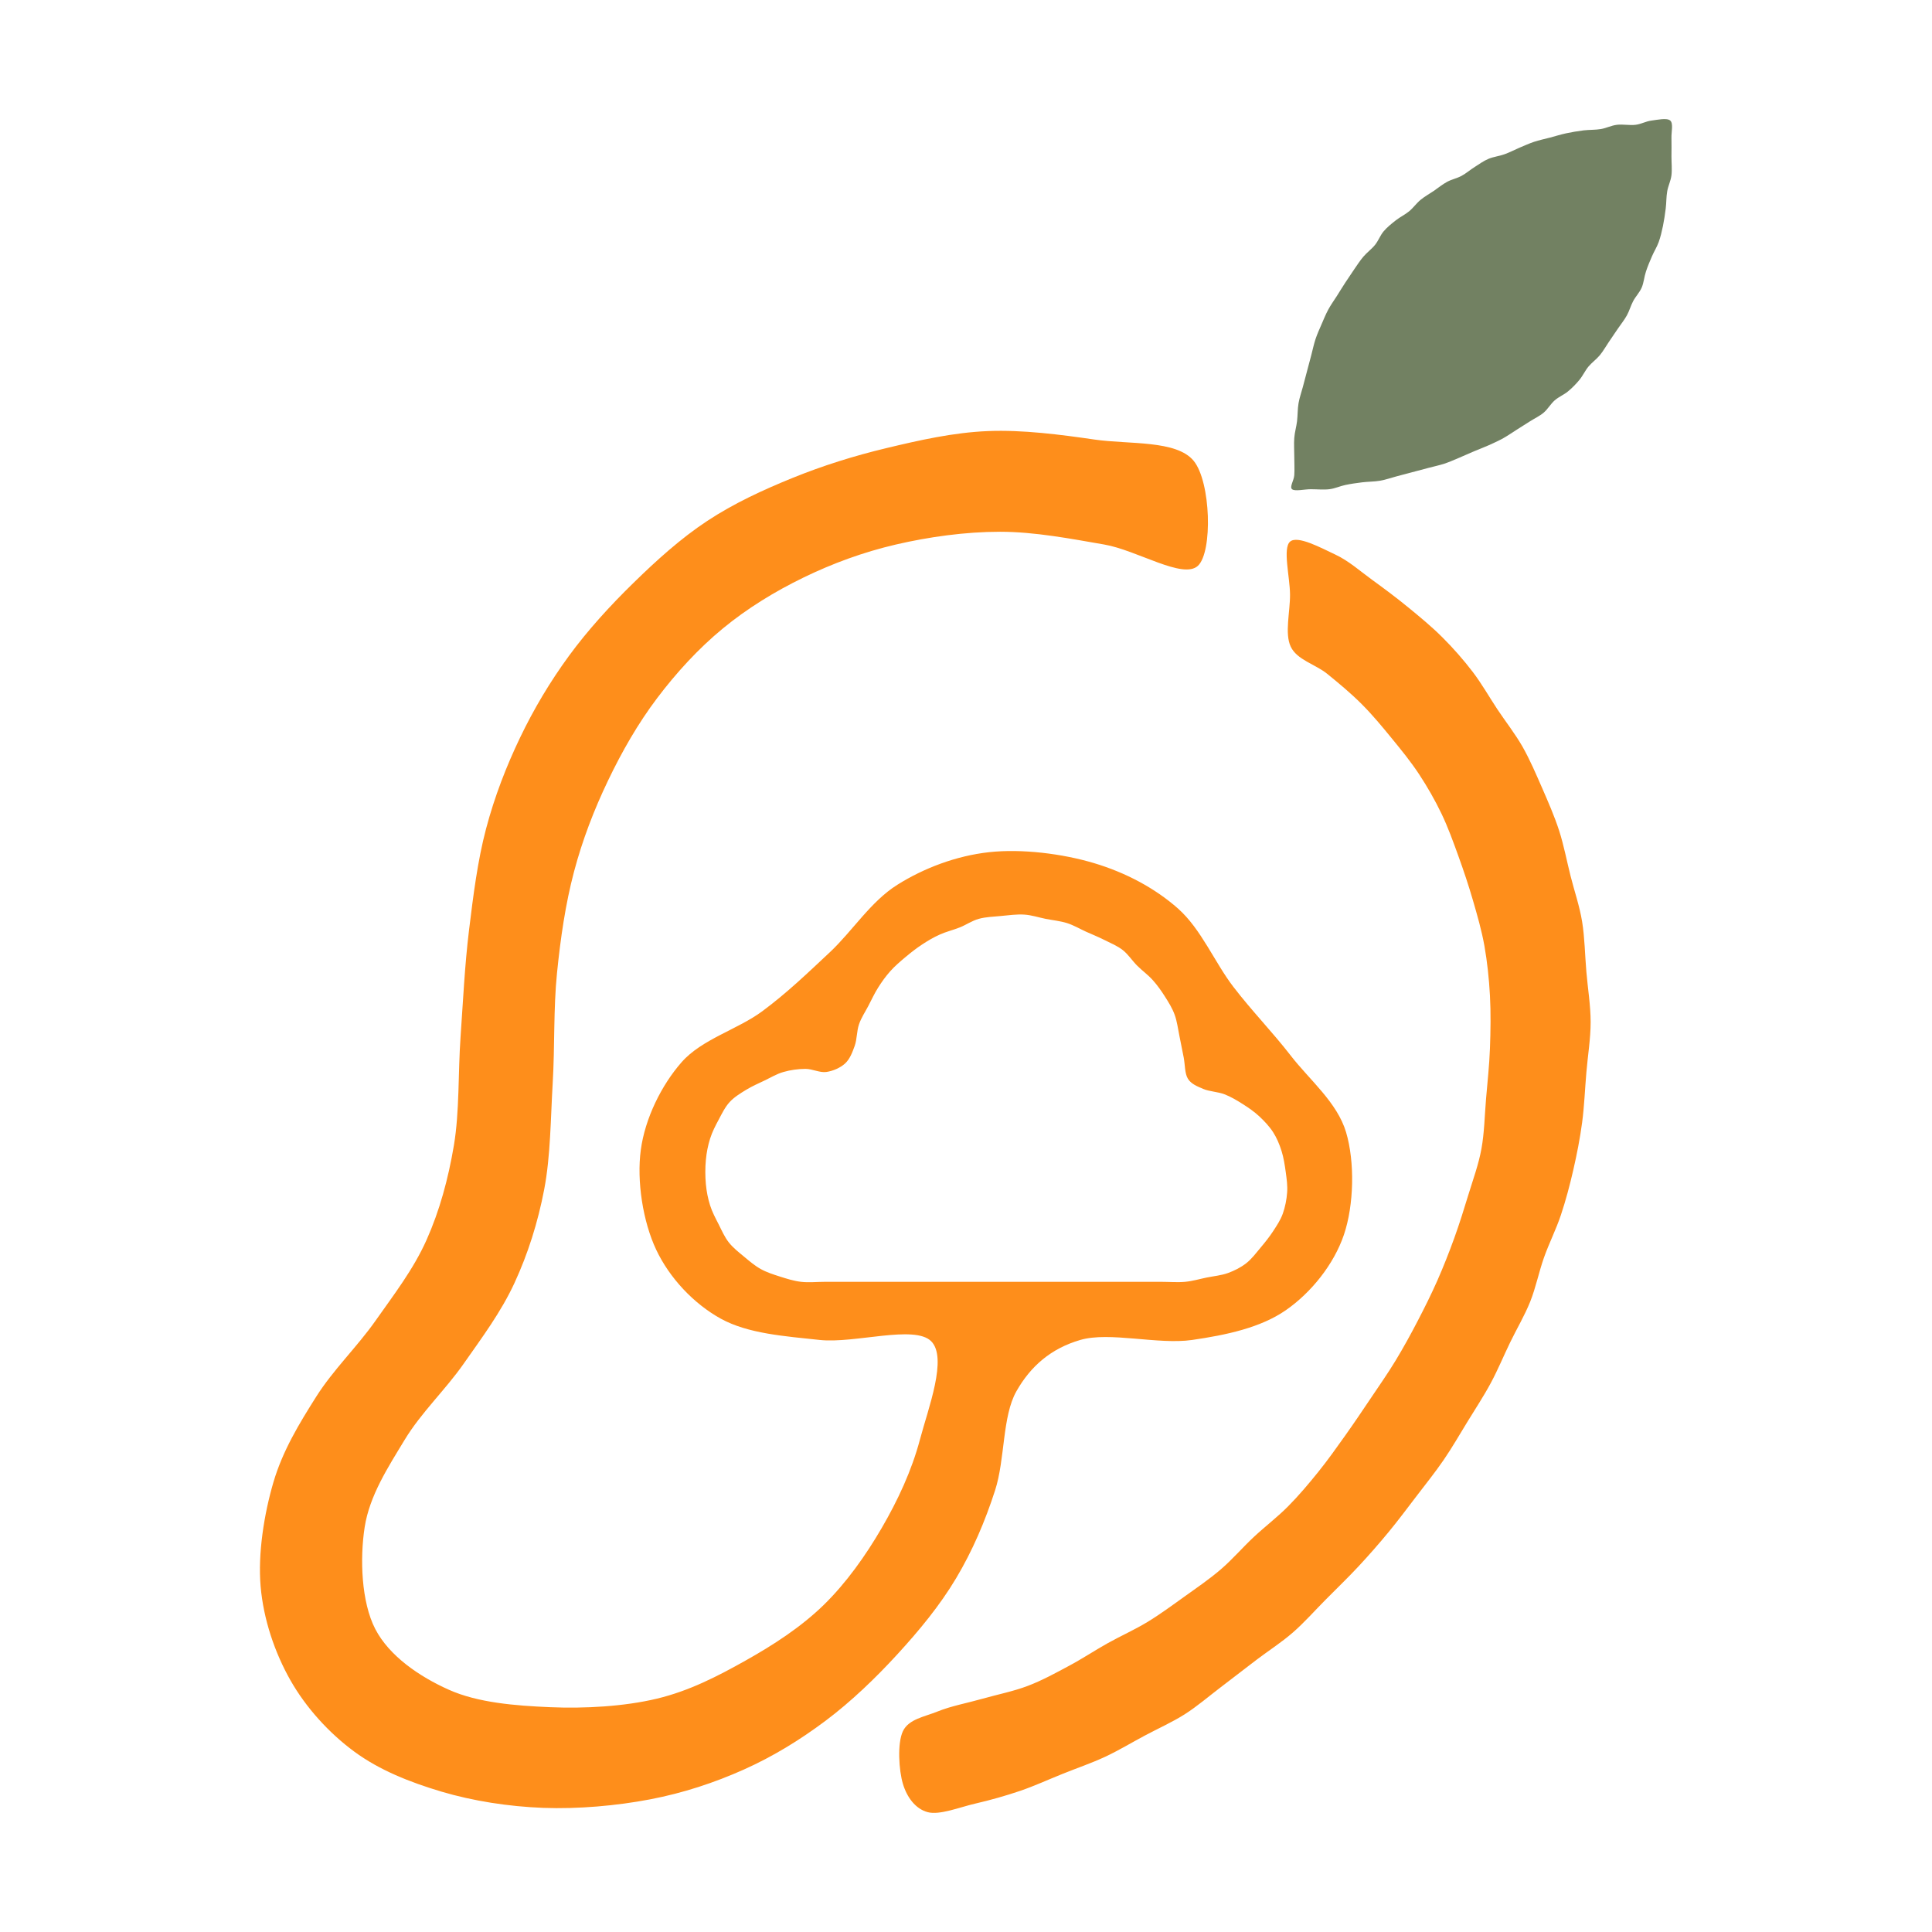
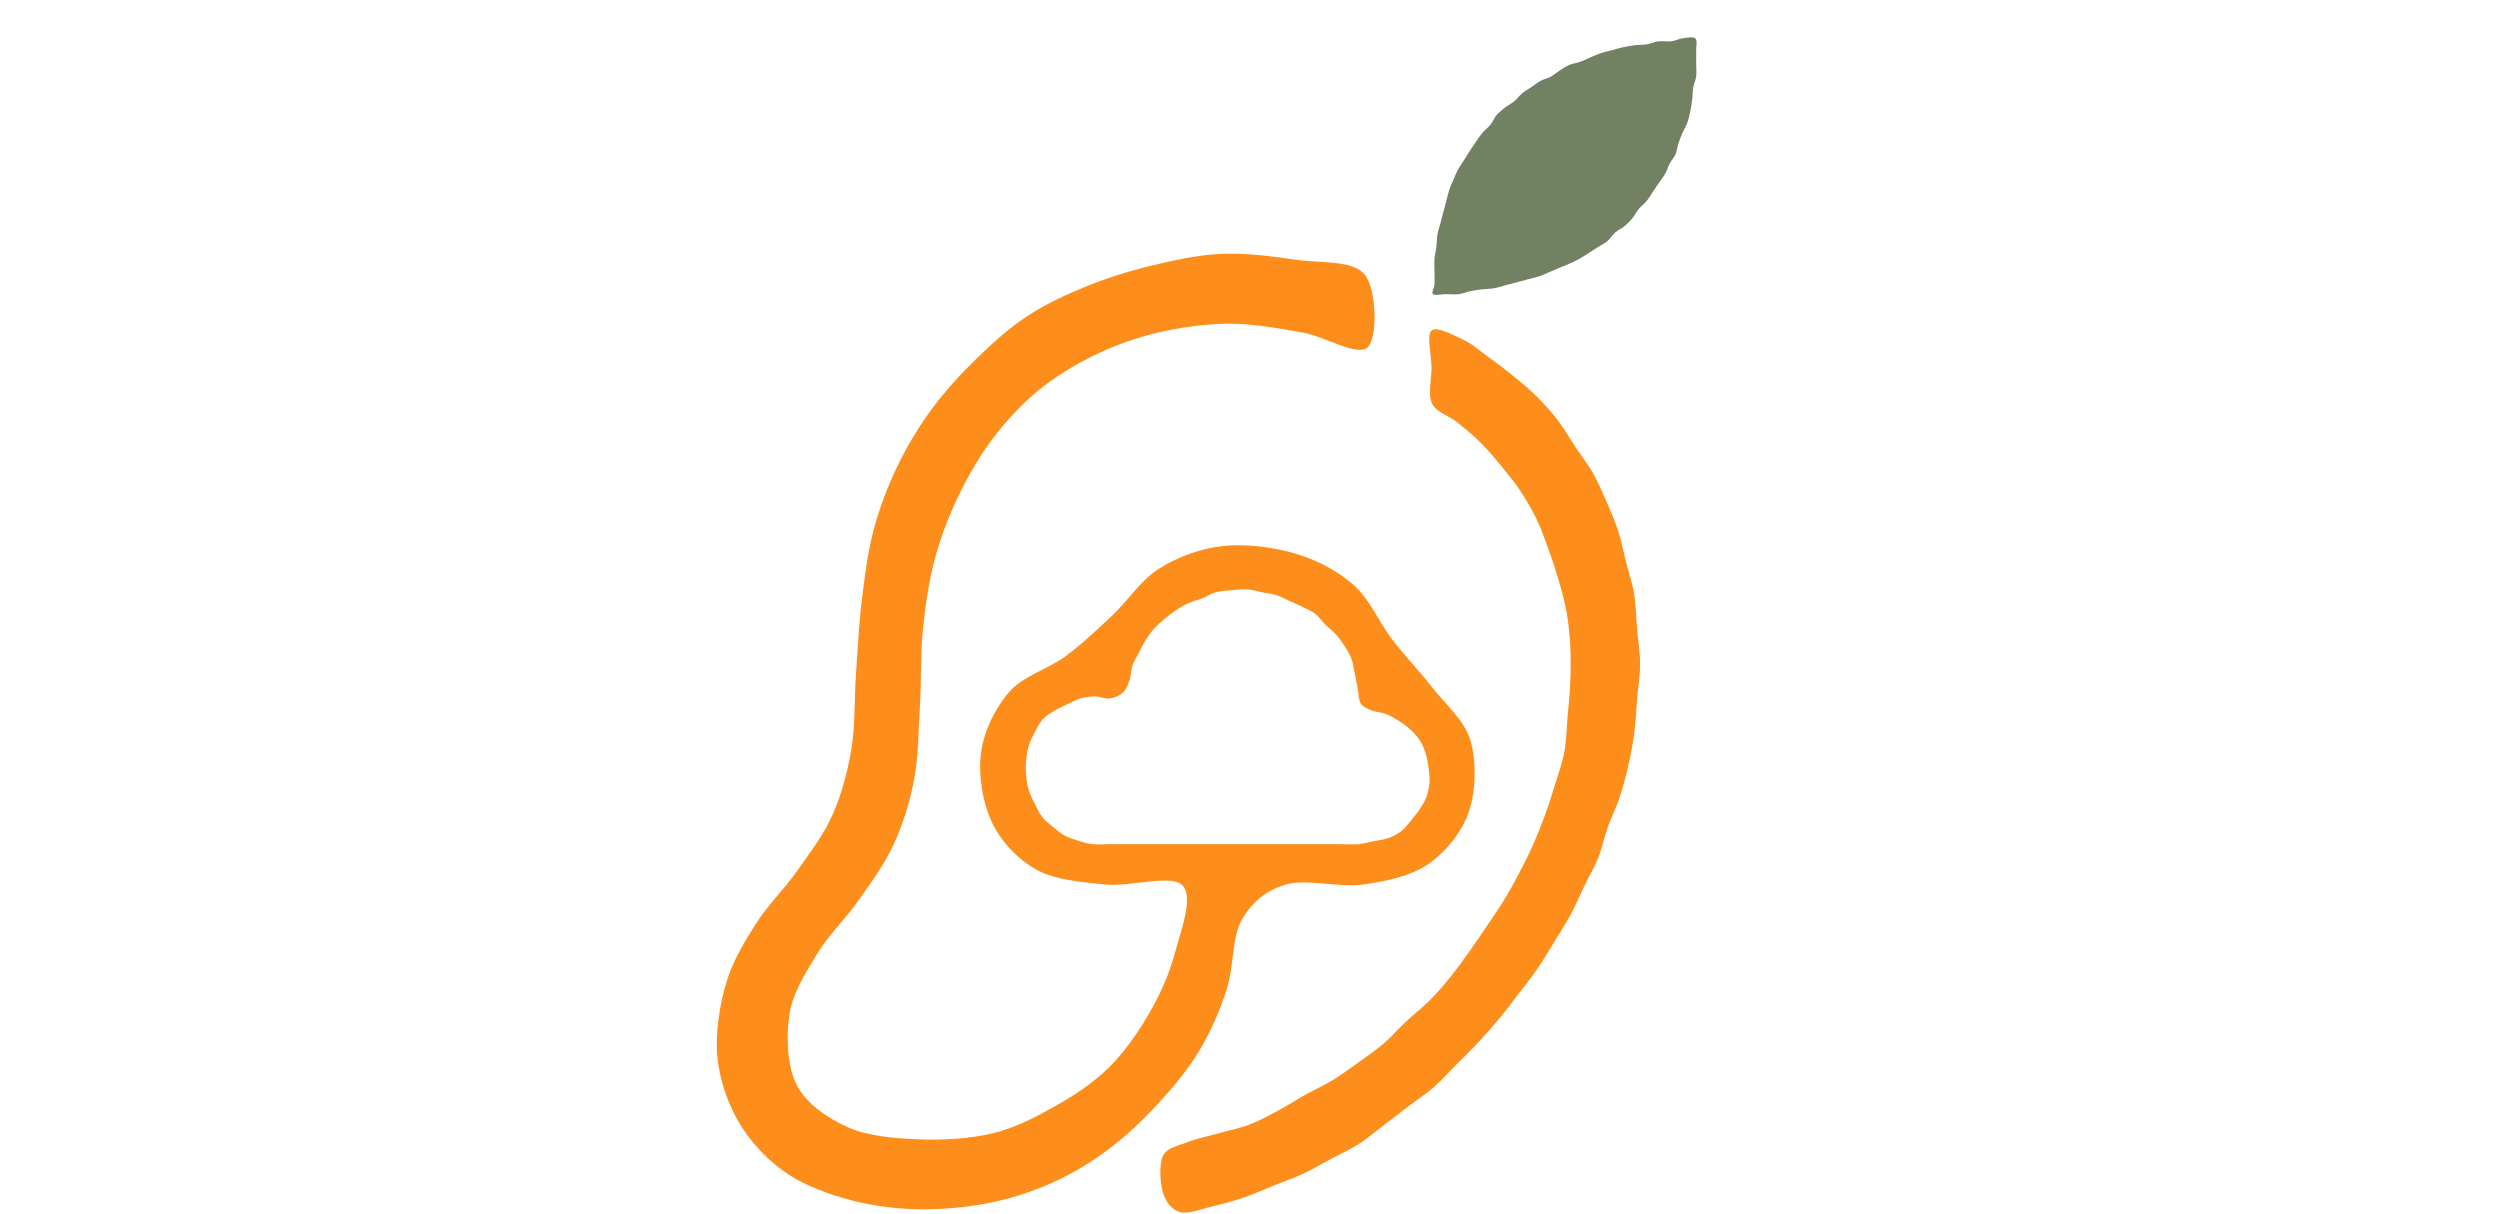
- <svg xmlns="http://www.w3.org/2000/svg" width="64" height="64" viewBox="181.73 -15.34 454.19 454.19">
+ <svg xmlns="http://www.w3.org/2000/svg" width="847" height="411" viewBox="0 0 847 411">
  <path fill-rule="evenodd" d="M414.00 86.00 C405.84 86.33 397.78 88.17 390.13 90.00 C382.48 91.83 375.11 94.15 368.09 97.00 C361.07 99.85 354.25 103.00 348.00 107.12 C341.75 111.24 336.02 116.44 330.61 121.73 C325.19 127.02 319.92 132.79 315.49 138.84 C311.06 144.90 307.25 151.28 304.00 158.05 C300.75 164.82 298.00 171.93 296.00 179.48 C294.00 187.03 292.99 195.18 291.99 203.34 C290.99 211.50 290.59 220.01 290.00 228.43 C289.41 236.86 289.77 245.94 288.44 253.90 C287.10 261.85 285.07 269.29 282.00 276.17 C278.93 283.05 274.32 289.02 270.00 295.16 C265.68 301.30 260.07 306.67 256.07 313.00 C252.07 319.33 248.18 325.71 246.00 333.14 C243.82 340.58 242.33 349.87 243.00 357.62 C243.67 365.37 246.33 373.19 250.00 379.66 C253.67 386.13 259.08 392.07 265.00 396.43 C270.92 400.80 278.10 403.64 285.51 405.85 C292.92 408.05 301.28 409.36 309.46 409.67 C317.63 409.97 326.69 409.17 334.54 407.67 C342.40 406.17 349.71 403.74 356.58 400.67 C363.46 397.59 369.78 393.71 375.80 389.20 C381.81 384.69 387.55 379.18 392.67 373.59 C397.79 368.01 402.68 362.10 406.51 355.67 C410.35 349.23 413.31 342.32 415.67 335.00 C418.03 327.68 417.33 317.63 420.67 311.74 C424.00 305.85 428.79 301.68 435.68 299.67 C442.56 297.65 453.93 300.83 461.98 299.67 C470.04 298.50 478.08 296.79 484.02 292.67 C489.97 288.54 495.31 281.90 497.67 274.93 C500.03 267.96 500.26 257.86 498.18 250.85 C496.10 243.83 489.60 238.55 485.19 232.85 C480.77 227.15 476.09 222.40 471.67 216.64 C467.25 210.87 464.13 203.10 458.67 198.25 C453.20 193.41 446.30 189.77 438.89 187.56 C431.49 185.35 421.94 184.15 414.23 185.00 C406.53 185.85 398.90 188.75 392.67 192.67 C386.43 196.59 382.11 203.56 376.83 208.51 C371.54 213.46 366.76 218.07 360.95 222.38 C355.14 226.69 346.72 228.95 341.96 234.38 C337.20 239.80 333.37 247.61 332.38 254.96 C331.38 262.30 332.87 271.85 336.00 278.47 C339.13 285.09 344.78 291.13 351.19 294.67 C357.60 298.20 366.21 298.78 374.45 299.67 C382.69 300.55 396.70 296.06 400.63 299.96 C404.55 303.86 399.94 315.75 398.00 323.07 C396.06 330.39 392.78 337.40 389.00 343.89 C385.22 350.38 380.67 356.80 375.34 362.00 C370.00 367.19 363.53 371.38 357.00 375.04 C350.47 378.71 343.79 382.17 336.14 384.00 C328.48 385.83 319.20 386.35 311.05 386.00 C302.90 385.65 294.07 384.96 287.23 381.89 C280.38 378.83 273.25 373.99 269.95 367.62 C266.66 361.25 266.31 351.08 267.46 343.67 C268.61 336.25 272.99 329.53 276.87 323.13 C280.74 316.74 286.40 311.44 290.70 305.30 C295.01 299.15 299.51 293.13 302.67 286.29 C305.83 279.45 308.17 272.10 309.67 264.25 C311.17 256.39 311.17 247.62 311.67 239.16 C312.17 230.70 311.83 221.73 312.67 213.46 C313.50 205.20 314.67 197.15 316.67 189.60 C318.67 182.05 321.41 174.97 324.67 168.17 C327.92 161.37 331.71 154.75 336.21 148.79 C340.71 142.83 345.92 137.13 351.67 132.40 C357.41 127.67 363.89 123.70 370.67 120.41 C377.45 117.12 384.66 114.46 392.35 112.67 C400.05 110.88 408.67 109.67 416.83 109.67 C424.99 109.67 433.56 111.33 441.31 112.67 C449.06 114.00 459.84 120.94 463.35 117.67 C466.85 114.39 466.39 97.94 462.35 93.00 C458.30 88.06 447.14 89.17 439.09 88.00 C431.03 86.83 422.16 85.67 414.00 86.00 Z M485.00 112.00 C483.24 113.57 484.97 120.30 485.00 124.41 C485.03 128.52 483.70 133.56 485.16 136.67 C486.61 139.78 490.96 140.82 493.74 143.07 C496.52 145.33 499.31 147.64 501.84 150.18 C504.38 152.71 506.70 155.53 508.95 158.28 C511.20 161.03 513.40 163.73 515.34 166.67 C517.28 169.62 519.06 172.73 520.60 175.93 C522.14 179.14 523.35 182.51 524.58 185.91 C525.81 189.31 526.98 192.80 528.00 196.32 C529.02 199.84 530.03 203.30 530.70 207.03 C531.36 210.76 531.78 214.69 532.00 218.71 C532.22 222.72 532.15 227.07 532.00 231.12 C531.85 235.17 531.41 239.07 531.08 243.00 C530.75 246.93 530.68 251.00 530.00 254.72 C529.32 258.44 528.07 261.80 527.00 265.30 C525.93 268.80 524.84 272.32 523.61 275.72 C522.38 279.12 521.06 282.46 519.63 285.71 C518.19 288.96 516.63 292.09 515.00 295.22 C513.37 298.36 511.65 301.49 509.82 304.51 C507.99 307.53 505.97 310.41 504.00 313.34 C502.03 316.27 500.06 319.20 498.00 322.10 C495.94 324.99 493.88 327.91 491.63 330.70 C489.39 333.48 487.06 336.25 484.53 338.80 C482.00 341.35 479.10 343.54 476.47 346.00 C473.84 348.46 471.47 351.24 468.76 353.57 C466.04 355.91 463.07 357.93 460.18 360.00 C457.29 362.07 454.45 364.17 451.43 366.00 C448.41 367.83 445.13 369.28 442.06 371.00 C438.99 372.72 436.12 374.64 433.00 376.30 C429.88 377.97 426.71 379.72 423.33 381.00 C419.96 382.28 416.28 383.00 412.75 384.00 C409.22 385.00 405.29 385.73 402.17 387.00 C399.04 388.27 395.36 388.79 394.00 391.63 C392.64 394.47 393.04 400.87 394.00 404.04 C394.96 407.22 396.96 409.90 399.79 410.67 C402.62 411.44 407.35 409.50 410.98 408.67 C414.61 407.83 418.14 406.83 421.56 405.67 C424.99 404.50 428.21 403.00 431.54 401.67 C434.86 400.33 438.29 399.17 441.51 397.67 C444.73 396.17 447.75 394.33 450.87 392.67 C453.99 391.00 457.27 389.55 460.24 387.67 C463.20 385.78 465.84 383.49 468.67 381.34 C471.49 379.20 474.36 376.96 477.19 374.81 C480.03 372.66 482.96 370.80 485.67 368.44 C488.37 366.09 490.86 363.25 493.43 360.67 C495.99 358.08 498.61 355.57 501.07 352.93 C503.53 350.29 505.91 347.57 508.17 344.83 C510.44 342.08 512.51 339.29 514.67 336.47 C516.82 333.65 519.10 330.82 521.10 327.90 C523.10 324.98 524.82 321.98 526.67 318.96 C528.51 315.95 530.51 312.93 532.18 309.82 C533.86 306.70 535.19 303.46 536.74 300.26 C538.28 297.07 540.13 293.99 541.46 290.67 C542.79 287.34 543.50 283.69 544.70 280.30 C545.90 276.91 547.52 273.76 548.67 270.32 C549.82 266.88 550.77 263.30 551.60 259.67 C552.43 256.04 553.16 252.36 553.67 248.54 C554.18 244.72 554.33 240.67 554.67 236.74 C555.00 232.81 555.67 228.87 555.67 224.94 C555.67 221.00 555.00 217.07 554.67 213.14 C554.33 209.20 554.28 205.09 553.67 201.34 C553.05 197.58 551.86 194.20 550.96 190.63 C550.06 187.06 549.37 183.37 548.26 179.92 C547.14 176.48 545.71 173.23 544.28 169.94 C542.84 166.66 541.42 163.31 539.67 160.22 C537.91 157.14 535.72 154.37 533.76 151.43 C531.81 148.49 530.09 145.42 527.94 142.60 C525.78 139.78 523.37 137.03 520.83 134.50 C518.30 131.97 515.48 129.65 512.73 127.40 C509.98 125.15 507.20 123.07 504.34 121.00 C501.48 118.93 498.81 116.50 495.58 115.00 C492.36 113.50 486.76 110.43 485.00 112.00 Z M417.00 200.00 C418.78 199.83 420.75 199.56 422.51 199.67 C424.26 199.78 425.86 200.33 427.54 200.67 C429.22 201.00 431.00 201.17 432.58 201.67 C434.15 202.17 435.53 203.00 437.00 203.67 C438.48 204.33 439.98 204.94 441.43 205.67 C442.88 206.39 444.43 207.03 445.70 208.03 C446.97 209.03 447.89 210.50 449.06 211.67 C450.23 212.84 451.63 213.84 452.71 215.05 C453.80 216.26 454.72 217.56 455.58 218.92 C456.45 220.28 457.32 221.67 457.88 223.22 C458.45 224.77 458.65 226.54 459.00 228.21 C459.35 229.88 459.67 231.56 460.00 233.24 C460.33 234.92 460.23 237.04 461.00 238.27 C461.77 239.51 463.21 240.06 464.64 240.67 C466.07 241.27 468.04 241.32 469.58 241.91 C471.12 242.50 472.52 243.35 473.88 244.21 C475.24 245.07 476.56 245.98 477.75 247.08 C478.93 248.18 480.12 249.43 481.00 250.79 C481.88 252.15 482.50 253.64 483.00 255.22 C483.50 256.79 483.78 258.62 484.00 260.25 C484.22 261.88 484.44 263.38 484.32 265.00 C484.21 266.62 483.84 268.48 483.29 270.00 C482.74 271.52 481.87 272.80 481.00 274.14 C480.13 275.47 479.10 276.75 478.05 278.00 C477.00 279.25 475.97 280.65 474.69 281.64 C473.42 282.63 471.94 283.38 470.39 283.94 C468.84 284.50 467.06 284.66 465.38 285.00 C463.71 285.34 462.13 285.83 460.35 286.00 C458.57 286.17 456.59 286.00 454.70 286.00 C452.82 286.00 450.94 286.00 449.06 286.00 C447.18 286.00 445.30 286.00 443.42 286.00 C441.53 286.00 439.65 286.00 437.77 286.00 C435.89 286.00 434.01 286.00 432.13 286.00 C430.25 286.00 428.36 286.00 426.48 286.00 C424.60 286.00 422.72 286.00 420.84 286.00 C418.96 286.00 417.08 286.00 415.20 286.00 C413.31 286.00 411.43 286.00 409.55 286.00 C407.67 286.00 405.79 286.00 403.91 286.00 C402.03 286.00 400.14 286.00 398.26 286.00 C396.38 286.00 394.50 286.00 392.62 286.00 C390.74 286.00 388.86 286.00 386.97 286.00 C385.09 286.00 383.21 286.00 381.33 286.00 C379.45 286.00 377.57 286.00 375.69 286.00 C373.81 286.00 371.81 286.21 370.04 286.00 C368.28 285.79 366.68 285.27 365.10 284.77 C363.53 284.27 361.99 283.78 360.58 283.00 C359.18 282.22 357.92 281.15 356.67 280.10 C355.41 279.06 354.06 278.00 353.06 276.73 C352.06 275.46 351.40 273.92 350.67 272.47 C349.93 271.02 349.17 269.62 348.67 268.04 C348.17 266.47 347.83 264.79 347.67 263.01 C347.50 261.23 347.50 259.14 347.67 257.37 C347.83 255.59 348.17 253.91 348.67 252.33 C349.17 250.75 349.90 249.34 350.67 247.91 C351.43 246.47 352.19 244.90 353.27 243.73 C354.35 242.56 355.77 241.70 357.14 240.86 C358.51 240.02 360.02 239.37 361.48 238.67 C362.95 237.97 364.31 237.12 365.91 236.67 C367.51 236.21 369.38 235.94 371.06 235.94 C372.74 235.94 374.42 236.88 375.98 236.67 C377.54 236.45 379.29 235.69 380.40 234.67 C381.52 233.64 382.12 232.04 382.67 230.50 C383.21 228.97 383.13 227.03 383.67 225.47 C384.20 223.91 385.12 222.57 385.87 221.13 C386.62 219.69 387.31 218.19 388.17 216.83 C389.03 215.47 389.96 214.16 391.04 212.96 C392.12 211.75 393.41 210.65 394.67 209.60 C395.92 208.55 397.22 207.54 398.55 206.67 C399.89 205.79 401.19 205.02 402.67 204.36 C404.14 203.69 405.88 203.28 407.40 202.67 C408.93 202.05 410.23 201.11 411.83 200.67 C413.43 200.22 415.22 200.17 417.00 200.00 Z" fill="#FE8E1B" />
  <path fill-rule="evenodd" d="M570.00 13.00 C568.64 13.17 567.59 13.83 566.23 14.00 C564.87 14.17 563.20 13.83 561.84 14.00 C560.48 14.17 559.38 14.78 558.07 15.00 C556.76 15.22 555.36 15.15 554.00 15.31 C552.64 15.48 551.22 15.72 549.91 16.00 C548.60 16.28 547.40 16.67 546.14 17.00 C544.88 17.33 543.57 17.60 542.37 18.00 C541.17 18.40 540.11 18.90 538.95 19.38 C537.79 19.87 536.62 20.50 535.40 20.93 C534.19 21.37 532.82 21.51 531.66 22.00 C530.50 22.49 529.50 23.22 528.45 23.89 C527.39 24.55 526.42 25.41 525.33 26.00 C524.24 26.59 523.01 26.82 521.92 27.41 C520.83 28.00 519.84 28.82 518.81 29.53 C517.77 30.23 516.66 30.84 515.69 31.64 C514.72 32.44 513.97 33.53 513.00 34.33 C512.03 35.13 510.89 35.66 509.89 36.44 C508.89 37.23 507.81 38.08 507.00 39.05 C506.19 40.01 505.79 41.22 505.00 42.21 C504.21 43.20 503.06 44.03 502.24 45.00 C501.42 45.97 500.78 46.98 500.07 48.00 C499.37 49.02 498.68 50.05 498.00 51.09 C497.32 52.13 496.67 53.20 496.00 54.26 C495.33 55.31 494.60 56.31 494.00 57.42 C493.40 58.53 492.89 59.78 492.39 60.94 C491.89 62.10 491.40 63.16 491.00 64.36 C490.60 65.55 490.33 66.87 490.00 68.13 C489.67 69.39 489.33 70.65 489.00 71.90 C488.67 73.16 488.33 74.42 488.00 75.68 C487.67 76.93 487.23 78.12 487.00 79.45 C486.77 80.79 486.81 82.33 486.65 83.69 C486.48 85.05 486.11 86.22 486.00 87.61 C485.89 88.99 486.00 90.53 486.00 91.99 C486.00 93.45 486.09 95.09 486.00 96.37 C485.91 97.65 484.84 99.12 485.48 99.67 C486.12 100.22 488.40 99.67 489.86 99.67 C491.32 99.67 492.89 99.83 494.24 99.67 C495.60 99.50 496.73 98.94 498.02 98.67 C499.30 98.40 500.59 98.22 501.95 98.05 C503.31 97.88 504.84 97.90 506.17 97.67 C507.51 97.44 508.69 97.00 509.95 96.67 C511.21 96.33 512.46 96.00 513.72 95.67 C514.98 95.33 516.24 95.00 517.49 94.67 C518.75 94.33 520.07 94.06 521.27 93.67 C522.47 93.27 523.53 92.79 524.70 92.30 C525.86 91.82 527.08 91.25 528.24 90.76 C529.40 90.27 530.52 89.87 531.67 89.35 C532.82 88.84 534.04 88.28 535.14 87.67 C536.25 87.05 537.25 86.33 538.31 85.67 C539.36 85.00 540.42 84.33 541.47 83.67 C542.53 83.00 543.67 82.48 544.63 81.67 C545.59 80.85 546.28 79.60 547.23 78.77 C548.18 77.94 549.39 77.47 550.35 76.67 C551.32 75.87 552.23 74.94 553.03 73.97 C553.83 73.00 554.35 71.82 555.15 70.85 C555.95 69.89 557.03 69.13 557.83 68.17 C558.63 67.20 559.24 66.09 559.95 65.05 C560.65 64.01 561.36 62.97 562.06 61.94 C562.77 60.90 563.58 59.90 564.18 58.82 C564.78 57.74 565.09 56.53 565.67 55.44 C566.25 54.35 567.17 53.43 567.67 52.28 C568.17 51.12 568.26 49.73 568.67 48.51 C569.07 47.28 569.59 46.06 570.09 44.91 C570.59 43.75 571.24 42.75 571.67 41.57 C572.10 40.38 572.39 39.11 572.67 37.79 C572.94 36.48 573.15 35.04 573.32 33.68 C573.49 32.32 573.44 30.94 573.67 29.64 C573.89 28.34 574.50 27.22 574.67 25.86 C574.83 24.51 574.67 22.94 574.67 21.48 C574.67 20.02 574.71 18.51 574.67 17.10 C574.62 15.69 575.16 13.68 574.38 13.00 C573.61 12.32 571.36 12.83 570.00 13.00 Z" fill="#728162" />
</svg>
